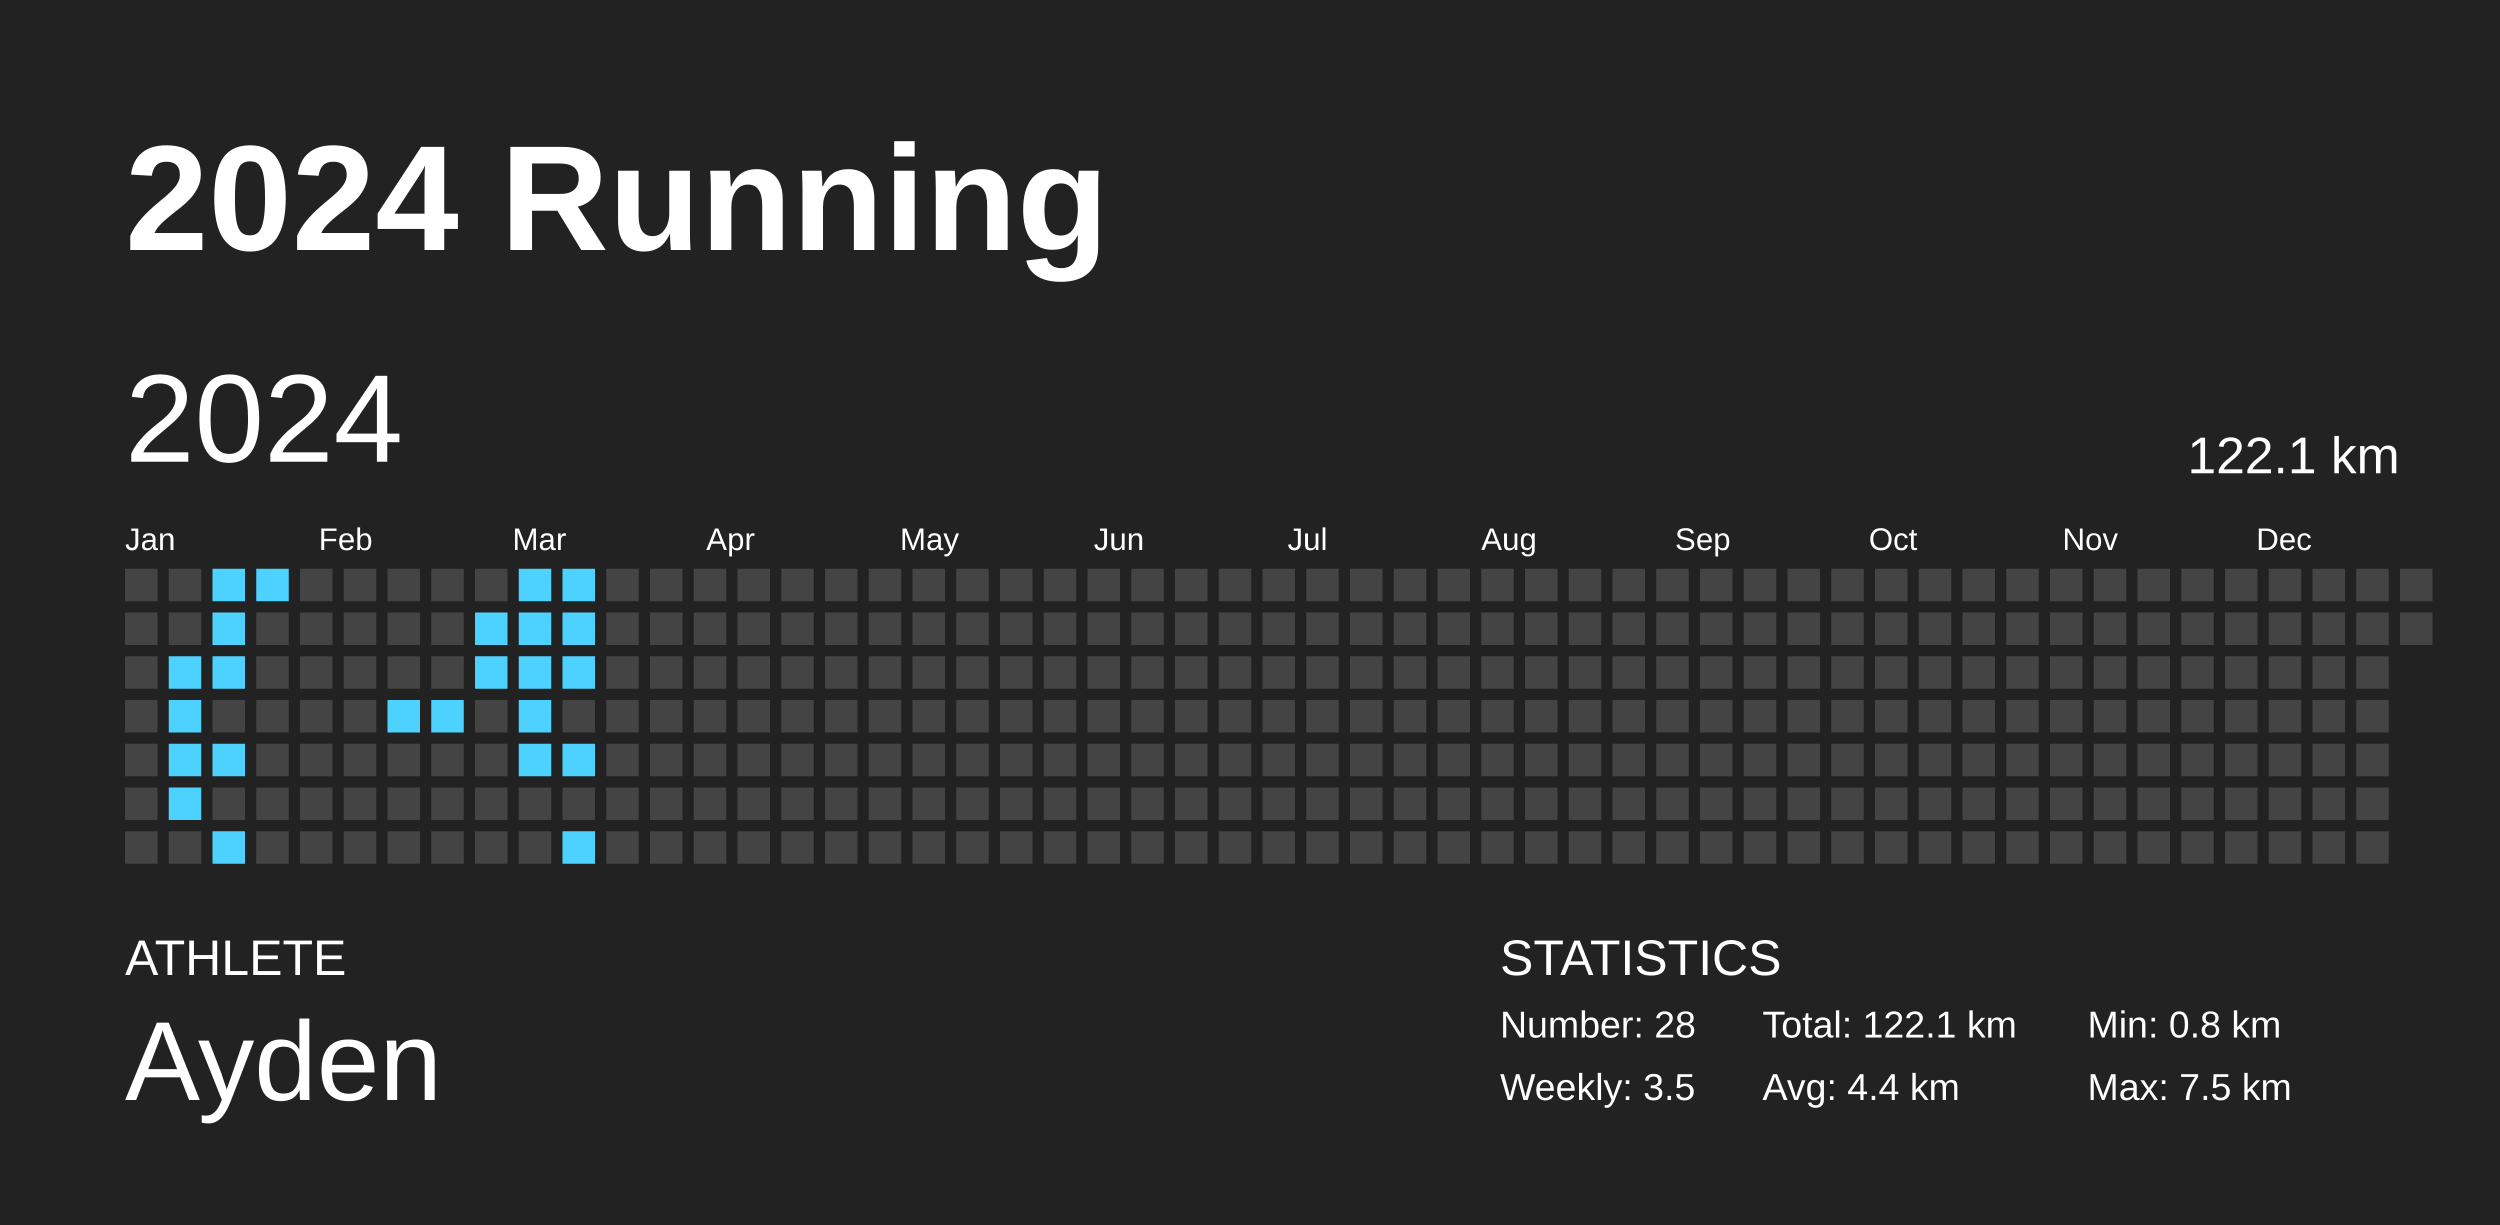
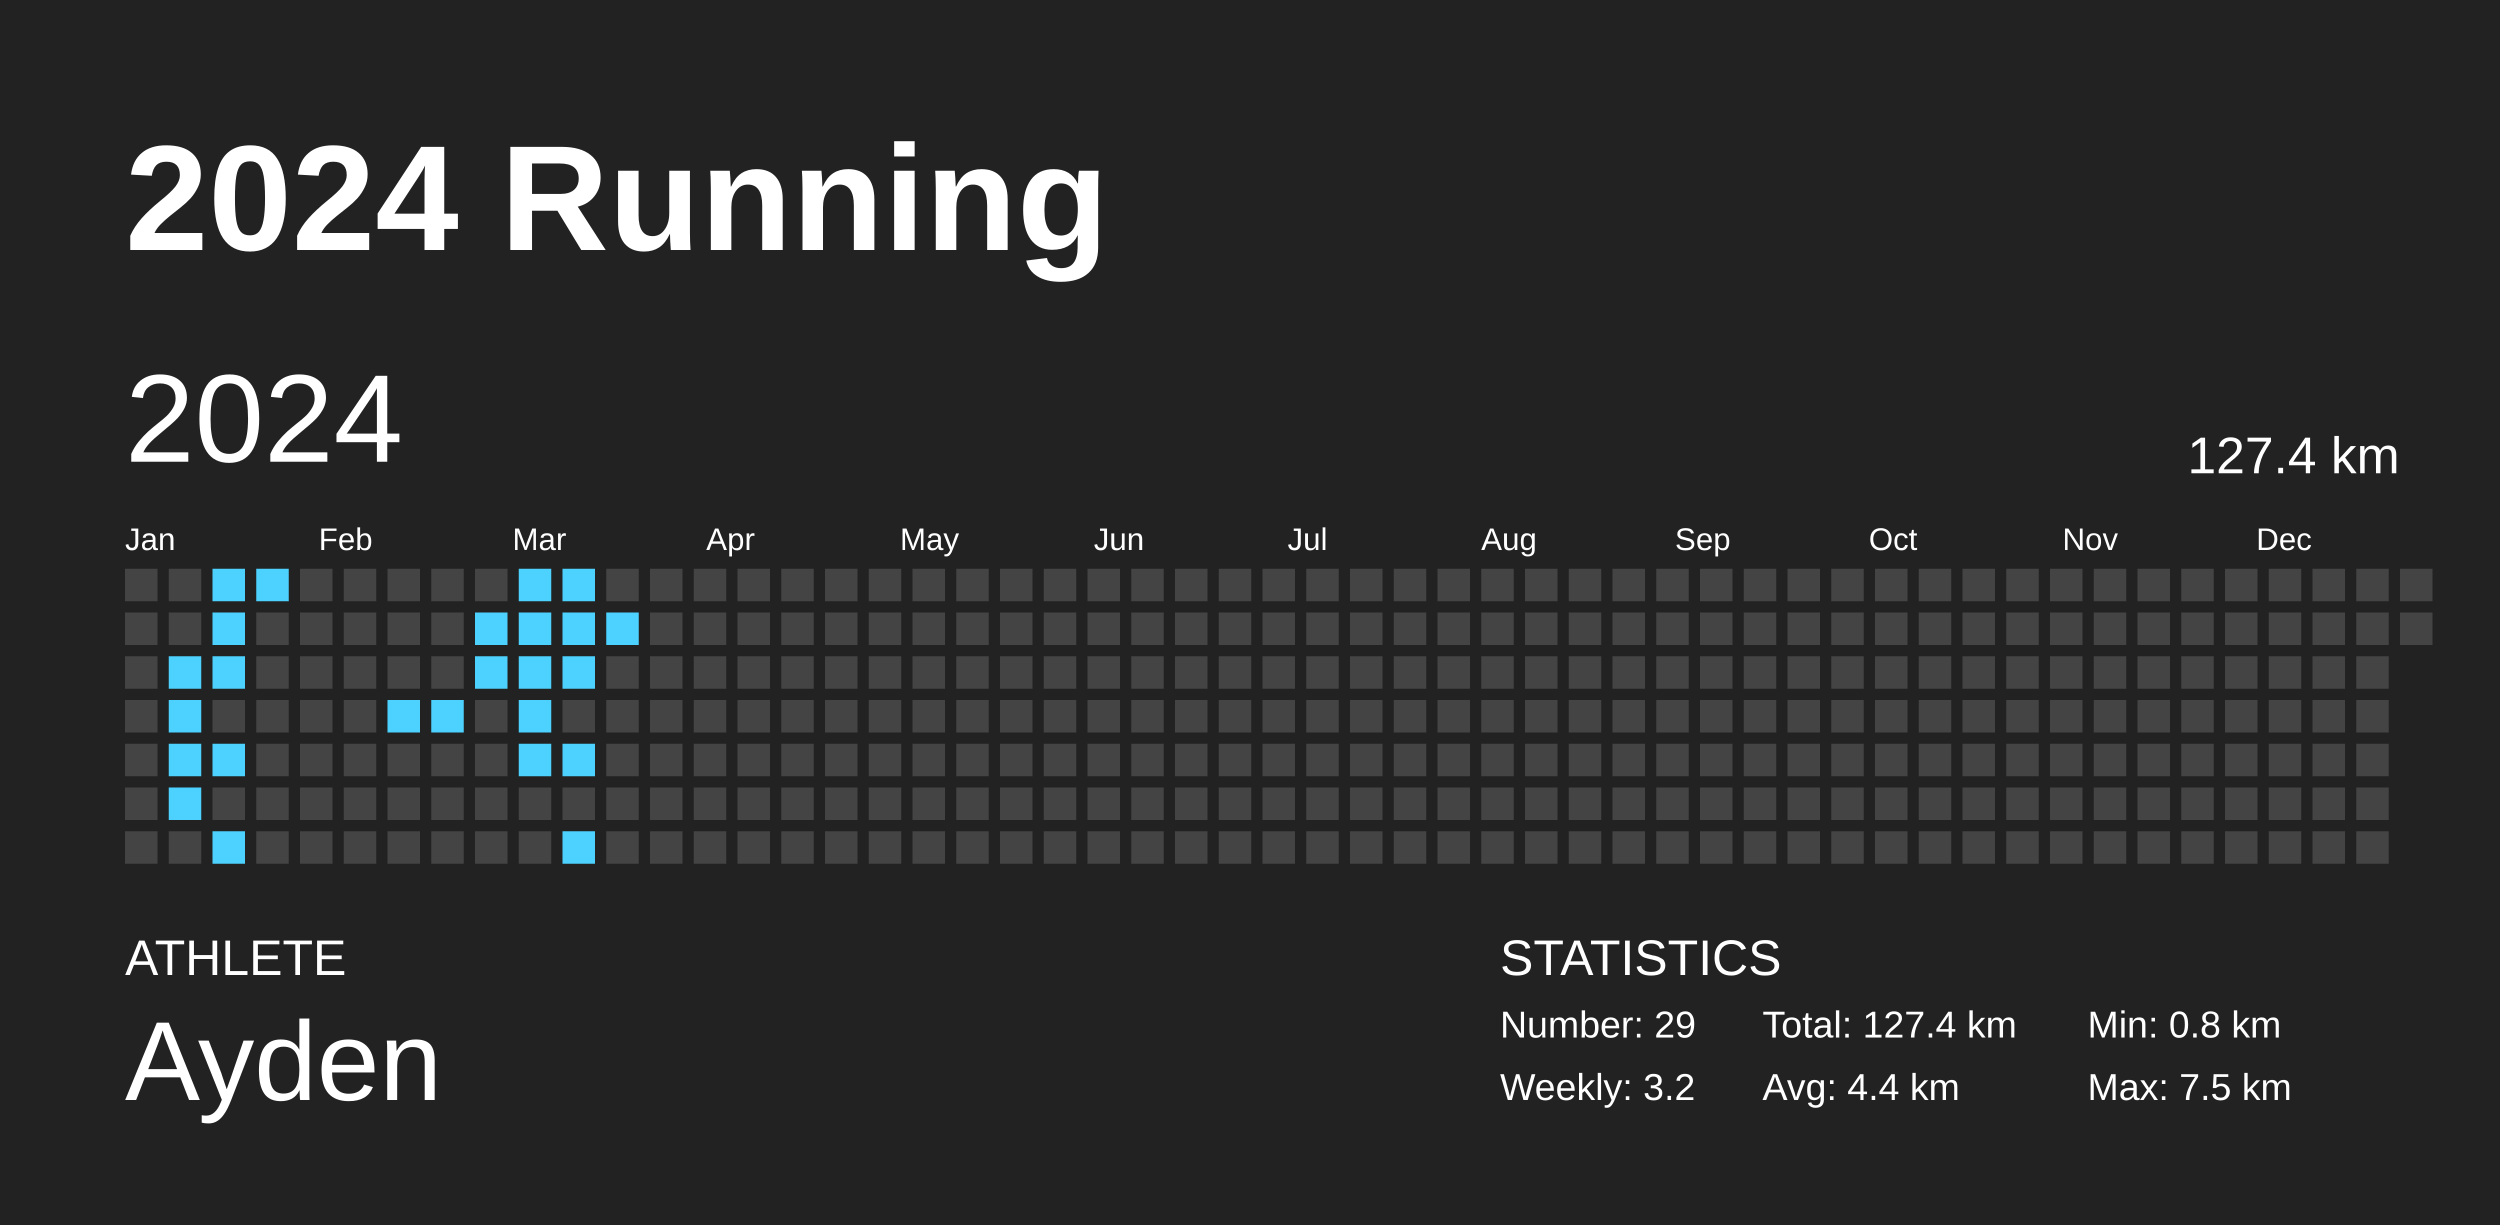
<svg xmlns="http://www.w3.org/2000/svg" baseProfile="full" height="98mm" version="1.1" viewBox="0,0,200,98" width="200mm">
  <defs />
  <rect fill="#222222" height="98" width="200" x="0" y="0" />
  <text fill="#FFFFFF" style="font-size:12px; font-family:Arial; font-weight:bold;" x="10" y="20">2024 Running</text>
  <text fill="#FFFFFF" style="font-size:4px; font-family:Arial" x="10" y="78">ATHLETE</text>
  <text fill="#FFFFFF" style="font-size:9px; font-family:Arial" x="10" y="88">Ayden</text>
  <text fill="#FFFFFF" style="font-size:4px; font-family:Arial" x="120" y="78">STATISTICS</text>
-   <text fill="#FFFFFF" style="font-size:3px; font-family:Arial" x="120" y="83">Number: 28</text>
-   <text fill="#FFFFFF" style="font-size:3px; font-family:Arial" x="120" y="88">Weekly: 3.5</text>
-   <text fill="#FFFFFF" style="font-size:3px; font-family:Arial" x="141" y="83">Total: 122.1 km</text>
+   <text fill="#FFFFFF" style="font-size:3px; font-family:Arial" x="120" y="83">Number: 29</text>
+   <text fill="#FFFFFF" style="font-size:3px; font-family:Arial" x="120" y="88">Weekly: 3.2</text>
+   <text fill="#FFFFFF" style="font-size:3px; font-family:Arial" x="141" y="83">Total: 127.4 km</text>
  <text fill="#FFFFFF" style="font-size:3px; font-family:Arial" x="141" y="88">Avg: 4.4 km</text>
  <text fill="#FFFFFF" style="font-size:3px; font-family:Arial" x="167" y="83">Min: 0.8 km</text>
  <text fill="#FFFFFF" style="font-size:3px; font-family:Arial" x="167" y="88">Max: 7.5 km</text>
  <text dominant-baseline="hanging" fill="#FFFFFF" style="font-size:10.0px; font-family:Arial;" x="10" y="30">2024</text>
-   <text dominant-baseline="hanging" fill="#FFFFFF" style="font-size:4.125px; font-family:Arial;" x="175" y="35">122.1 km</text>
+   <text dominant-baseline="hanging" fill="#FFFFFF" style="font-size:4.125px; font-family:Arial;" x="175" y="35">127.4 km</text>
  <text fill="#FFFFFF" style="font-size:2.5px; font-family:Arial" x="10.0" y="44">Jan</text>
  <text fill="#FFFFFF" style="font-size:2.5px; font-family:Arial" x="25.5" y="44">Feb</text>
  <text fill="#FFFFFF" style="font-size:2.5px; font-family:Arial" x="41.0" y="44">Mar</text>
  <text fill="#FFFFFF" style="font-size:2.5px; font-family:Arial" x="56.5" y="44">Apr</text>
  <text fill="#FFFFFF" style="font-size:2.5px; font-family:Arial" x="72.0" y="44">May</text>
  <text fill="#FFFFFF" style="font-size:2.5px; font-family:Arial" x="87.5" y="44">Jun</text>
  <text fill="#FFFFFF" style="font-size:2.5px; font-family:Arial" x="103.0" y="44">Jul</text>
  <text fill="#FFFFFF" style="font-size:2.5px; font-family:Arial" x="118.5" y="44">Aug</text>
  <text fill="#FFFFFF" style="font-size:2.5px; font-family:Arial" x="134.0" y="44">Sep</text>
  <text fill="#FFFFFF" style="font-size:2.5px; font-family:Arial" x="149.5" y="44">Oct</text>
  <text fill="#FFFFFF" style="font-size:2.5px; font-family:Arial" x="165.0" y="44">Nov</text>
  <text fill="#FFFFFF" style="font-size:2.5px; font-family:Arial" x="180.5" y="44">Dec</text>
  <rect fill="#444444" height="2.6" width="2.6" x="10.0" y="45.5" />
  <rect fill="#444444" height="2.6" width="2.6" x="10.0" y="49.0" />
  <rect fill="#444444" height="2.6" width="2.6" x="10.0" y="52.5" />
  <rect fill="#444444" height="2.6" width="2.6" x="10.0" y="56.0" />
  <rect fill="#444444" height="2.6" width="2.6" x="10.0" y="59.5" />
  <rect fill="#444444" height="2.6" width="2.6" x="10.0" y="63.0" />
  <rect fill="#444444" height="2.6" width="2.6" x="10.0" y="66.5" />
  <rect fill="#444444" height="2.6" width="2.6" x="13.5" y="45.5" />
  <rect fill="#444444" height="2.6" width="2.6" x="13.5" y="49.0" />
  <rect fill="#4dd2ff" height="2.6" width="2.6" x="13.5" y="52.5" />
  <rect fill="#4dd2ff" height="2.6" width="2.6" x="13.5" y="56.0" />
  <rect fill="#4dd2ff" height="2.6" width="2.6" x="13.5" y="59.5" />
  <rect fill="#4dd2ff" height="2.6" width="2.6" x="13.5" y="63.0" />
  <rect fill="#444444" height="2.6" width="2.6" x="13.5" y="66.5" />
  <rect fill="#4dd2ff" height="2.6" width="2.6" x="17.0" y="45.5" />
  <rect fill="#4dd2ff" height="2.6" width="2.6" x="17.0" y="49.0" />
  <rect fill="#4dd2ff" height="2.6" width="2.6" x="17.0" y="52.5" />
  <rect fill="#444444" height="2.6" width="2.6" x="17.0" y="56.0" />
  <rect fill="#4dd2ff" height="2.6" width="2.6" x="17.0" y="59.5" />
  <rect fill="#444444" height="2.6" width="2.6" x="17.0" y="63.0" />
  <rect fill="#4dd2ff" height="2.6" width="2.6" x="17.0" y="66.5" />
  <rect fill="#4dd2ff" height="2.6" width="2.6" x="20.5" y="45.5" />
  <rect fill="#444444" height="2.6" width="2.6" x="20.5" y="49.0" />
  <rect fill="#444444" height="2.6" width="2.6" x="20.5" y="52.5" />
  <rect fill="#444444" height="2.6" width="2.6" x="20.5" y="56.0" />
  <rect fill="#444444" height="2.6" width="2.6" x="20.5" y="59.5" />
  <rect fill="#444444" height="2.6" width="2.6" x="20.5" y="63.0" />
  <rect fill="#444444" height="2.6" width="2.6" x="20.5" y="66.5" />
  <rect fill="#444444" height="2.6" width="2.6" x="24.0" y="45.5" />
  <rect fill="#444444" height="2.6" width="2.6" x="24.0" y="49.0" />
  <rect fill="#444444" height="2.6" width="2.6" x="24.0" y="52.5" />
  <rect fill="#444444" height="2.6" width="2.6" x="24.0" y="56.0" />
  <rect fill="#444444" height="2.6" width="2.6" x="24.0" y="59.5" />
  <rect fill="#444444" height="2.6" width="2.6" x="24.0" y="63.0" />
  <rect fill="#444444" height="2.6" width="2.6" x="24.0" y="66.5" />
  <rect fill="#444444" height="2.6" width="2.6" x="27.5" y="45.5" />
  <rect fill="#444444" height="2.6" width="2.6" x="27.5" y="49.0" />
  <rect fill="#444444" height="2.6" width="2.6" x="27.5" y="52.5" />
  <rect fill="#444444" height="2.6" width="2.6" x="27.5" y="56.0" />
  <rect fill="#444444" height="2.6" width="2.6" x="27.5" y="59.5" />
  <rect fill="#444444" height="2.6" width="2.6" x="27.5" y="63.0" />
  <rect fill="#444444" height="2.6" width="2.6" x="27.5" y="66.5" />
  <rect fill="#444444" height="2.6" width="2.6" x="31.0" y="45.5" />
  <rect fill="#444444" height="2.6" width="2.6" x="31.0" y="49.0" />
  <rect fill="#444444" height="2.6" width="2.6" x="31.0" y="52.5" />
  <rect fill="#4dd2ff" height="2.6" width="2.6" x="31.0" y="56.0" />
  <rect fill="#444444" height="2.6" width="2.6" x="31.0" y="59.5" />
  <rect fill="#444444" height="2.6" width="2.6" x="31.0" y="63.0" />
  <rect fill="#444444" height="2.6" width="2.6" x="31.0" y="66.5" />
  <rect fill="#444444" height="2.6" width="2.6" x="34.5" y="45.5" />
  <rect fill="#444444" height="2.6" width="2.6" x="34.5" y="49.0" />
  <rect fill="#444444" height="2.6" width="2.6" x="34.5" y="52.5" />
  <rect fill="#4dd2ff" height="2.6" width="2.6" x="34.5" y="56.0" />
  <rect fill="#444444" height="2.6" width="2.6" x="34.5" y="59.5" />
  <rect fill="#444444" height="2.6" width="2.6" x="34.5" y="63.0" />
  <rect fill="#444444" height="2.6" width="2.6" x="34.5" y="66.5" />
  <rect fill="#444444" height="2.6" width="2.6" x="38.0" y="45.5" />
  <rect fill="#4dd2ff" height="2.6" width="2.6" x="38.0" y="49.0" />
  <rect fill="#4dd2ff" height="2.6" width="2.6" x="38.0" y="52.5" />
  <rect fill="#444444" height="2.6" width="2.6" x="38.0" y="56.0" />
  <rect fill="#444444" height="2.6" width="2.6" x="38.0" y="59.5" />
  <rect fill="#444444" height="2.6" width="2.6" x="38.0" y="63.0" />
  <rect fill="#444444" height="2.6" width="2.6" x="38.0" y="66.5" />
  <rect fill="#4dd2ff" height="2.6" width="2.6" x="41.5" y="45.5" />
  <rect fill="#4dd2ff" height="2.6" width="2.6" x="41.5" y="49.0" />
  <rect fill="#4dd2ff" height="2.6" width="2.6" x="41.5" y="52.5" />
  <rect fill="#4dd2ff" height="2.6" width="2.6" x="41.5" y="56.0" />
  <rect fill="#4dd2ff" height="2.6" width="2.6" x="41.5" y="59.5" />
  <rect fill="#444444" height="2.6" width="2.6" x="41.5" y="63.0" />
  <rect fill="#444444" height="2.6" width="2.6" x="41.5" y="66.5" />
  <rect fill="#4dd2ff" height="2.6" width="2.6" x="45.0" y="45.5" />
  <rect fill="#4dd2ff" height="2.6" width="2.6" x="45.0" y="49.0" />
  <rect fill="#4dd2ff" height="2.6" width="2.6" x="45.0" y="52.5" />
  <rect fill="#444444" height="2.6" width="2.6" x="45.0" y="56.0" />
  <rect fill="#4dd2ff" height="2.6" width="2.6" x="45.0" y="59.5" />
  <rect fill="#444444" height="2.6" width="2.6" x="45.0" y="63.0" />
  <rect fill="#4dd2ff" height="2.6" width="2.6" x="45.0" y="66.5" />
  <rect fill="#444444" height="2.6" width="2.6" x="48.5" y="45.5" />
-   <rect fill="#444444" height="2.6" width="2.6" x="48.5" y="49.0" />
+   <rect fill="#4dd2ff" height="2.6" width="2.6" x="48.5" y="49.0" />
  <rect fill="#444444" height="2.6" width="2.6" x="48.5" y="52.5" />
  <rect fill="#444444" height="2.6" width="2.6" x="48.5" y="56.0" />
  <rect fill="#444444" height="2.6" width="2.6" x="48.5" y="59.5" />
  <rect fill="#444444" height="2.6" width="2.6" x="48.5" y="63.0" />
  <rect fill="#444444" height="2.6" width="2.6" x="48.5" y="66.5" />
  <rect fill="#444444" height="2.6" width="2.6" x="52.0" y="45.5" />
  <rect fill="#444444" height="2.6" width="2.6" x="52.0" y="49.0" />
  <rect fill="#444444" height="2.6" width="2.6" x="52.0" y="52.5" />
  <rect fill="#444444" height="2.6" width="2.6" x="52.0" y="56.0" />
  <rect fill="#444444" height="2.6" width="2.6" x="52.0" y="59.5" />
  <rect fill="#444444" height="2.6" width="2.6" x="52.0" y="63.0" />
  <rect fill="#444444" height="2.6" width="2.6" x="52.0" y="66.5" />
  <rect fill="#444444" height="2.6" width="2.6" x="55.5" y="45.5" />
  <rect fill="#444444" height="2.6" width="2.6" x="55.5" y="49.0" />
  <rect fill="#444444" height="2.6" width="2.6" x="55.5" y="52.5" />
  <rect fill="#444444" height="2.6" width="2.6" x="55.5" y="56.0" />
  <rect fill="#444444" height="2.6" width="2.6" x="55.5" y="59.5" />
  <rect fill="#444444" height="2.6" width="2.6" x="55.5" y="63.0" />
  <rect fill="#444444" height="2.6" width="2.6" x="55.5" y="66.5" />
  <rect fill="#444444" height="2.6" width="2.6" x="59.0" y="45.5" />
  <rect fill="#444444" height="2.6" width="2.6" x="59.0" y="49.0" />
  <rect fill="#444444" height="2.6" width="2.6" x="59.0" y="52.5" />
  <rect fill="#444444" height="2.6" width="2.6" x="59.0" y="56.0" />
  <rect fill="#444444" height="2.6" width="2.6" x="59.0" y="59.5" />
  <rect fill="#444444" height="2.6" width="2.6" x="59.0" y="63.0" />
  <rect fill="#444444" height="2.6" width="2.6" x="59.0" y="66.5" />
  <rect fill="#444444" height="2.6" width="2.6" x="62.5" y="45.5" />
  <rect fill="#444444" height="2.6" width="2.6" x="62.5" y="49.0" />
  <rect fill="#444444" height="2.6" width="2.6" x="62.5" y="52.5" />
  <rect fill="#444444" height="2.6" width="2.6" x="62.5" y="56.0" />
  <rect fill="#444444" height="2.6" width="2.6" x="62.5" y="59.5" />
  <rect fill="#444444" height="2.6" width="2.6" x="62.5" y="63.0" />
  <rect fill="#444444" height="2.6" width="2.6" x="62.5" y="66.5" />
  <rect fill="#444444" height="2.6" width="2.6" x="66.0" y="45.5" />
  <rect fill="#444444" height="2.6" width="2.6" x="66.0" y="49.0" />
  <rect fill="#444444" height="2.6" width="2.6" x="66.0" y="52.5" />
  <rect fill="#444444" height="2.6" width="2.6" x="66.0" y="56.0" />
  <rect fill="#444444" height="2.6" width="2.6" x="66.0" y="59.5" />
  <rect fill="#444444" height="2.6" width="2.6" x="66.0" y="63.0" />
  <rect fill="#444444" height="2.6" width="2.6" x="66.0" y="66.5" />
  <rect fill="#444444" height="2.6" width="2.6" x="69.5" y="45.5" />
  <rect fill="#444444" height="2.6" width="2.6" x="69.5" y="49.0" />
  <rect fill="#444444" height="2.6" width="2.6" x="69.5" y="52.5" />
  <rect fill="#444444" height="2.6" width="2.6" x="69.5" y="56.0" />
  <rect fill="#444444" height="2.6" width="2.6" x="69.5" y="59.5" />
  <rect fill="#444444" height="2.6" width="2.6" x="69.5" y="63.0" />
  <rect fill="#444444" height="2.6" width="2.6" x="69.5" y="66.5" />
  <rect fill="#444444" height="2.6" width="2.6" x="73.0" y="45.5" />
  <rect fill="#444444" height="2.6" width="2.6" x="73.0" y="49.0" />
  <rect fill="#444444" height="2.6" width="2.6" x="73.0" y="52.5" />
  <rect fill="#444444" height="2.6" width="2.6" x="73.0" y="56.0" />
  <rect fill="#444444" height="2.6" width="2.6" x="73.0" y="59.5" />
  <rect fill="#444444" height="2.6" width="2.6" x="73.0" y="63.0" />
  <rect fill="#444444" height="2.6" width="2.6" x="73.0" y="66.5" />
  <rect fill="#444444" height="2.6" width="2.6" x="76.5" y="45.5" />
  <rect fill="#444444" height="2.6" width="2.6" x="76.5" y="49.0" />
  <rect fill="#444444" height="2.6" width="2.6" x="76.5" y="52.5" />
  <rect fill="#444444" height="2.6" width="2.6" x="76.5" y="56.0" />
  <rect fill="#444444" height="2.6" width="2.6" x="76.5" y="59.5" />
  <rect fill="#444444" height="2.6" width="2.6" x="76.5" y="63.0" />
  <rect fill="#444444" height="2.6" width="2.6" x="76.5" y="66.5" />
  <rect fill="#444444" height="2.6" width="2.6" x="80.0" y="45.5" />
  <rect fill="#444444" height="2.6" width="2.6" x="80.0" y="49.0" />
  <rect fill="#444444" height="2.6" width="2.6" x="80.0" y="52.5" />
  <rect fill="#444444" height="2.6" width="2.6" x="80.0" y="56.0" />
  <rect fill="#444444" height="2.6" width="2.6" x="80.0" y="59.5" />
  <rect fill="#444444" height="2.6" width="2.6" x="80.0" y="63.0" />
  <rect fill="#444444" height="2.6" width="2.6" x="80.0" y="66.5" />
  <rect fill="#444444" height="2.6" width="2.6" x="83.5" y="45.5" />
  <rect fill="#444444" height="2.6" width="2.6" x="83.5" y="49.0" />
  <rect fill="#444444" height="2.6" width="2.6" x="83.5" y="52.5" />
  <rect fill="#444444" height="2.6" width="2.6" x="83.5" y="56.0" />
  <rect fill="#444444" height="2.6" width="2.6" x="83.5" y="59.5" />
  <rect fill="#444444" height="2.6" width="2.6" x="83.5" y="63.0" />
  <rect fill="#444444" height="2.6" width="2.6" x="83.5" y="66.5" />
  <rect fill="#444444" height="2.6" width="2.6" x="87.0" y="45.5" />
  <rect fill="#444444" height="2.6" width="2.6" x="87.0" y="49.0" />
  <rect fill="#444444" height="2.6" width="2.6" x="87.0" y="52.5" />
  <rect fill="#444444" height="2.6" width="2.6" x="87.0" y="56.0" />
  <rect fill="#444444" height="2.6" width="2.6" x="87.0" y="59.5" />
  <rect fill="#444444" height="2.6" width="2.6" x="87.0" y="63.0" />
  <rect fill="#444444" height="2.6" width="2.6" x="87.0" y="66.5" />
  <rect fill="#444444" height="2.6" width="2.6" x="90.5" y="45.5" />
  <rect fill="#444444" height="2.6" width="2.6" x="90.5" y="49.0" />
  <rect fill="#444444" height="2.6" width="2.6" x="90.5" y="52.5" />
  <rect fill="#444444" height="2.6" width="2.6" x="90.5" y="56.0" />
  <rect fill="#444444" height="2.6" width="2.6" x="90.5" y="59.5" />
  <rect fill="#444444" height="2.6" width="2.6" x="90.5" y="63.0" />
  <rect fill="#444444" height="2.6" width="2.6" x="90.5" y="66.5" />
  <rect fill="#444444" height="2.6" width="2.6" x="94.0" y="45.5" />
  <rect fill="#444444" height="2.6" width="2.6" x="94.0" y="49.0" />
  <rect fill="#444444" height="2.6" width="2.6" x="94.0" y="52.5" />
  <rect fill="#444444" height="2.6" width="2.6" x="94.0" y="56.0" />
  <rect fill="#444444" height="2.6" width="2.6" x="94.0" y="59.5" />
  <rect fill="#444444" height="2.6" width="2.6" x="94.0" y="63.0" />
  <rect fill="#444444" height="2.6" width="2.6" x="94.0" y="66.5" />
  <rect fill="#444444" height="2.6" width="2.6" x="97.5" y="45.5" />
  <rect fill="#444444" height="2.6" width="2.6" x="97.5" y="49.0" />
  <rect fill="#444444" height="2.6" width="2.6" x="97.5" y="52.5" />
  <rect fill="#444444" height="2.6" width="2.6" x="97.5" y="56.0" />
  <rect fill="#444444" height="2.6" width="2.6" x="97.5" y="59.5" />
  <rect fill="#444444" height="2.6" width="2.6" x="97.5" y="63.0" />
  <rect fill="#444444" height="2.6" width="2.6" x="97.5" y="66.5" />
  <rect fill="#444444" height="2.6" width="2.6" x="101.0" y="45.5" />
  <rect fill="#444444" height="2.6" width="2.6" x="101.0" y="49.0" />
  <rect fill="#444444" height="2.6" width="2.6" x="101.0" y="52.5" />
  <rect fill="#444444" height="2.6" width="2.6" x="101.0" y="56.0" />
  <rect fill="#444444" height="2.6" width="2.6" x="101.0" y="59.5" />
  <rect fill="#444444" height="2.6" width="2.6" x="101.0" y="63.0" />
  <rect fill="#444444" height="2.6" width="2.6" x="101.0" y="66.5" />
  <rect fill="#444444" height="2.6" width="2.6" x="104.5" y="45.5" />
  <rect fill="#444444" height="2.6" width="2.6" x="104.5" y="49.0" />
  <rect fill="#444444" height="2.6" width="2.6" x="104.5" y="52.5" />
  <rect fill="#444444" height="2.6" width="2.6" x="104.5" y="56.0" />
  <rect fill="#444444" height="2.6" width="2.6" x="104.5" y="59.5" />
  <rect fill="#444444" height="2.6" width="2.6" x="104.5" y="63.0" />
  <rect fill="#444444" height="2.6" width="2.6" x="104.5" y="66.5" />
  <rect fill="#444444" height="2.6" width="2.6" x="108.0" y="45.5" />
  <rect fill="#444444" height="2.6" width="2.6" x="108.0" y="49.0" />
  <rect fill="#444444" height="2.6" width="2.6" x="108.0" y="52.5" />
  <rect fill="#444444" height="2.6" width="2.6" x="108.0" y="56.0" />
  <rect fill="#444444" height="2.6" width="2.6" x="108.0" y="59.5" />
  <rect fill="#444444" height="2.6" width="2.6" x="108.0" y="63.0" />
  <rect fill="#444444" height="2.6" width="2.6" x="108.0" y="66.5" />
  <rect fill="#444444" height="2.6" width="2.6" x="111.5" y="45.5" />
  <rect fill="#444444" height="2.6" width="2.6" x="111.5" y="49.0" />
  <rect fill="#444444" height="2.6" width="2.6" x="111.5" y="52.5" />
  <rect fill="#444444" height="2.6" width="2.6" x="111.5" y="56.0" />
  <rect fill="#444444" height="2.6" width="2.6" x="111.5" y="59.5" />
  <rect fill="#444444" height="2.6" width="2.6" x="111.5" y="63.0" />
  <rect fill="#444444" height="2.6" width="2.6" x="111.5" y="66.5" />
  <rect fill="#444444" height="2.6" width="2.6" x="115.0" y="45.5" />
  <rect fill="#444444" height="2.6" width="2.6" x="115.0" y="49.0" />
  <rect fill="#444444" height="2.6" width="2.6" x="115.0" y="52.5" />
  <rect fill="#444444" height="2.6" width="2.6" x="115.0" y="56.0" />
  <rect fill="#444444" height="2.6" width="2.6" x="115.0" y="59.5" />
  <rect fill="#444444" height="2.6" width="2.6" x="115.0" y="63.0" />
  <rect fill="#444444" height="2.6" width="2.6" x="115.0" y="66.5" />
  <rect fill="#444444" height="2.6" width="2.6" x="118.5" y="45.5" />
  <rect fill="#444444" height="2.6" width="2.6" x="118.5" y="49.0" />
  <rect fill="#444444" height="2.6" width="2.6" x="118.5" y="52.5" />
  <rect fill="#444444" height="2.6" width="2.6" x="118.5" y="56.0" />
  <rect fill="#444444" height="2.6" width="2.6" x="118.5" y="59.5" />
  <rect fill="#444444" height="2.6" width="2.6" x="118.5" y="63.0" />
  <rect fill="#444444" height="2.6" width="2.6" x="118.5" y="66.5" />
  <rect fill="#444444" height="2.6" width="2.6" x="122.0" y="45.5" />
  <rect fill="#444444" height="2.6" width="2.6" x="122.0" y="49.0" />
  <rect fill="#444444" height="2.6" width="2.6" x="122.0" y="52.5" />
  <rect fill="#444444" height="2.6" width="2.6" x="122.0" y="56.0" />
  <rect fill="#444444" height="2.6" width="2.6" x="122.0" y="59.5" />
  <rect fill="#444444" height="2.6" width="2.6" x="122.0" y="63.0" />
  <rect fill="#444444" height="2.6" width="2.6" x="122.0" y="66.5" />
  <rect fill="#444444" height="2.6" width="2.6" x="125.5" y="45.5" />
  <rect fill="#444444" height="2.6" width="2.6" x="125.5" y="49.0" />
  <rect fill="#444444" height="2.6" width="2.6" x="125.5" y="52.5" />
  <rect fill="#444444" height="2.6" width="2.6" x="125.5" y="56.0" />
  <rect fill="#444444" height="2.6" width="2.6" x="125.5" y="59.5" />
  <rect fill="#444444" height="2.6" width="2.6" x="125.5" y="63.0" />
  <rect fill="#444444" height="2.6" width="2.6" x="125.5" y="66.5" />
  <rect fill="#444444" height="2.6" width="2.6" x="129.0" y="45.5" />
  <rect fill="#444444" height="2.6" width="2.6" x="129.0" y="49.0" />
  <rect fill="#444444" height="2.6" width="2.6" x="129.0" y="52.5" />
  <rect fill="#444444" height="2.6" width="2.6" x="129.0" y="56.0" />
  <rect fill="#444444" height="2.6" width="2.6" x="129.0" y="59.5" />
  <rect fill="#444444" height="2.6" width="2.6" x="129.0" y="63.0" />
  <rect fill="#444444" height="2.6" width="2.6" x="129.0" y="66.5" />
  <rect fill="#444444" height="2.6" width="2.6" x="132.5" y="45.5" />
  <rect fill="#444444" height="2.6" width="2.6" x="132.5" y="49.0" />
  <rect fill="#444444" height="2.6" width="2.6" x="132.5" y="52.5" />
  <rect fill="#444444" height="2.6" width="2.6" x="132.5" y="56.0" />
  <rect fill="#444444" height="2.6" width="2.6" x="132.5" y="59.5" />
  <rect fill="#444444" height="2.6" width="2.6" x="132.5" y="63.0" />
  <rect fill="#444444" height="2.6" width="2.6" x="132.5" y="66.5" />
  <rect fill="#444444" height="2.6" width="2.6" x="136.0" y="45.5" />
  <rect fill="#444444" height="2.6" width="2.6" x="136.0" y="49.0" />
  <rect fill="#444444" height="2.6" width="2.6" x="136.0" y="52.5" />
  <rect fill="#444444" height="2.6" width="2.6" x="136.0" y="56.0" />
  <rect fill="#444444" height="2.6" width="2.6" x="136.0" y="59.5" />
  <rect fill="#444444" height="2.6" width="2.6" x="136.0" y="63.0" />
  <rect fill="#444444" height="2.6" width="2.6" x="136.0" y="66.5" />
  <rect fill="#444444" height="2.6" width="2.6" x="139.5" y="45.5" />
  <rect fill="#444444" height="2.6" width="2.6" x="139.5" y="49.0" />
  <rect fill="#444444" height="2.6" width="2.6" x="139.5" y="52.5" />
  <rect fill="#444444" height="2.6" width="2.6" x="139.5" y="56.0" />
  <rect fill="#444444" height="2.6" width="2.6" x="139.5" y="59.5" />
  <rect fill="#444444" height="2.6" width="2.6" x="139.5" y="63.0" />
  <rect fill="#444444" height="2.6" width="2.6" x="139.5" y="66.5" />
  <rect fill="#444444" height="2.6" width="2.6" x="143.0" y="45.5" />
  <rect fill="#444444" height="2.6" width="2.6" x="143.0" y="49.0" />
  <rect fill="#444444" height="2.6" width="2.6" x="143.0" y="52.5" />
  <rect fill="#444444" height="2.6" width="2.6" x="143.0" y="56.0" />
  <rect fill="#444444" height="2.6" width="2.6" x="143.0" y="59.5" />
  <rect fill="#444444" height="2.6" width="2.6" x="143.0" y="63.0" />
  <rect fill="#444444" height="2.6" width="2.6" x="143.0" y="66.5" />
  <rect fill="#444444" height="2.6" width="2.6" x="146.5" y="45.5" />
  <rect fill="#444444" height="2.6" width="2.6" x="146.5" y="49.0" />
  <rect fill="#444444" height="2.6" width="2.6" x="146.5" y="52.5" />
  <rect fill="#444444" height="2.6" width="2.6" x="146.5" y="56.0" />
  <rect fill="#444444" height="2.6" width="2.6" x="146.5" y="59.5" />
  <rect fill="#444444" height="2.6" width="2.6" x="146.5" y="63.0" />
  <rect fill="#444444" height="2.6" width="2.6" x="146.5" y="66.5" />
  <rect fill="#444444" height="2.6" width="2.6" x="150.0" y="45.5" />
  <rect fill="#444444" height="2.6" width="2.6" x="150.0" y="49.0" />
  <rect fill="#444444" height="2.6" width="2.6" x="150.0" y="52.5" />
  <rect fill="#444444" height="2.6" width="2.6" x="150.0" y="56.0" />
  <rect fill="#444444" height="2.6" width="2.6" x="150.0" y="59.5" />
  <rect fill="#444444" height="2.6" width="2.6" x="150.0" y="63.0" />
  <rect fill="#444444" height="2.6" width="2.6" x="150.0" y="66.5" />
  <rect fill="#444444" height="2.6" width="2.6" x="153.5" y="45.5" />
  <rect fill="#444444" height="2.6" width="2.6" x="153.5" y="49.0" />
  <rect fill="#444444" height="2.6" width="2.6" x="153.5" y="52.5" />
  <rect fill="#444444" height="2.6" width="2.6" x="153.5" y="56.0" />
  <rect fill="#444444" height="2.6" width="2.6" x="153.5" y="59.5" />
  <rect fill="#444444" height="2.6" width="2.6" x="153.5" y="63.0" />
  <rect fill="#444444" height="2.6" width="2.6" x="153.5" y="66.5" />
  <rect fill="#444444" height="2.6" width="2.6" x="157.0" y="45.5" />
  <rect fill="#444444" height="2.6" width="2.6" x="157.0" y="49.0" />
  <rect fill="#444444" height="2.6" width="2.6" x="157.0" y="52.5" />
  <rect fill="#444444" height="2.6" width="2.6" x="157.0" y="56.0" />
  <rect fill="#444444" height="2.6" width="2.6" x="157.0" y="59.5" />
  <rect fill="#444444" height="2.6" width="2.6" x="157.0" y="63.0" />
  <rect fill="#444444" height="2.6" width="2.6" x="157.0" y="66.5" />
  <rect fill="#444444" height="2.6" width="2.6" x="160.5" y="45.5" />
  <rect fill="#444444" height="2.6" width="2.6" x="160.5" y="49.0" />
  <rect fill="#444444" height="2.6" width="2.6" x="160.5" y="52.5" />
  <rect fill="#444444" height="2.6" width="2.6" x="160.5" y="56.0" />
  <rect fill="#444444" height="2.6" width="2.6" x="160.5" y="59.5" />
  <rect fill="#444444" height="2.6" width="2.6" x="160.5" y="63.0" />
  <rect fill="#444444" height="2.6" width="2.6" x="160.5" y="66.5" />
  <rect fill="#444444" height="2.6" width="2.6" x="164.0" y="45.5" />
  <rect fill="#444444" height="2.6" width="2.6" x="164.0" y="49.0" />
  <rect fill="#444444" height="2.6" width="2.6" x="164.0" y="52.5" />
  <rect fill="#444444" height="2.6" width="2.6" x="164.0" y="56.0" />
  <rect fill="#444444" height="2.6" width="2.6" x="164.0" y="59.5" />
  <rect fill="#444444" height="2.6" width="2.6" x="164.0" y="63.0" />
  <rect fill="#444444" height="2.6" width="2.6" x="164.0" y="66.5" />
  <rect fill="#444444" height="2.6" width="2.6" x="167.5" y="45.5" />
  <rect fill="#444444" height="2.6" width="2.6" x="167.5" y="49.0" />
  <rect fill="#444444" height="2.6" width="2.6" x="167.5" y="52.5" />
  <rect fill="#444444" height="2.6" width="2.6" x="167.5" y="56.0" />
  <rect fill="#444444" height="2.6" width="2.6" x="167.5" y="59.5" />
  <rect fill="#444444" height="2.6" width="2.6" x="167.5" y="63.0" />
  <rect fill="#444444" height="2.6" width="2.6" x="167.5" y="66.5" />
  <rect fill="#444444" height="2.6" width="2.6" x="171.0" y="45.5" />
  <rect fill="#444444" height="2.6" width="2.6" x="171.0" y="49.0" />
  <rect fill="#444444" height="2.6" width="2.6" x="171.0" y="52.5" />
  <rect fill="#444444" height="2.6" width="2.6" x="171.0" y="56.0" />
  <rect fill="#444444" height="2.6" width="2.6" x="171.0" y="59.5" />
  <rect fill="#444444" height="2.6" width="2.6" x="171.0" y="63.0" />
  <rect fill="#444444" height="2.6" width="2.6" x="171.0" y="66.5" />
  <rect fill="#444444" height="2.6" width="2.6" x="174.5" y="45.5" />
  <rect fill="#444444" height="2.6" width="2.6" x="174.5" y="49.0" />
  <rect fill="#444444" height="2.6" width="2.6" x="174.5" y="52.5" />
  <rect fill="#444444" height="2.6" width="2.6" x="174.5" y="56.0" />
  <rect fill="#444444" height="2.6" width="2.6" x="174.5" y="59.5" />
  <rect fill="#444444" height="2.6" width="2.6" x="174.5" y="63.0" />
  <rect fill="#444444" height="2.6" width="2.6" x="174.5" y="66.5" />
  <rect fill="#444444" height="2.6" width="2.6" x="178.0" y="45.5" />
  <rect fill="#444444" height="2.6" width="2.6" x="178.0" y="49.0" />
  <rect fill="#444444" height="2.6" width="2.6" x="178.0" y="52.5" />
  <rect fill="#444444" height="2.6" width="2.6" x="178.0" y="56.0" />
  <rect fill="#444444" height="2.6" width="2.6" x="178.0" y="59.5" />
  <rect fill="#444444" height="2.6" width="2.6" x="178.0" y="63.0" />
  <rect fill="#444444" height="2.6" width="2.6" x="178.0" y="66.5" />
  <rect fill="#444444" height="2.6" width="2.6" x="181.5" y="45.5" />
  <rect fill="#444444" height="2.6" width="2.6" x="181.5" y="49.0" />
  <rect fill="#444444" height="2.6" width="2.6" x="181.5" y="52.5" />
  <rect fill="#444444" height="2.6" width="2.6" x="181.5" y="56.0" />
  <rect fill="#444444" height="2.6" width="2.6" x="181.5" y="59.5" />
  <rect fill="#444444" height="2.6" width="2.6" x="181.5" y="63.0" />
  <rect fill="#444444" height="2.6" width="2.6" x="181.5" y="66.5" />
  <rect fill="#444444" height="2.6" width="2.6" x="185.0" y="45.5" />
  <rect fill="#444444" height="2.6" width="2.6" x="185.0" y="49.0" />
  <rect fill="#444444" height="2.6" width="2.6" x="185.0" y="52.5" />
  <rect fill="#444444" height="2.6" width="2.6" x="185.0" y="56.0" />
  <rect fill="#444444" height="2.6" width="2.6" x="185.0" y="59.5" />
  <rect fill="#444444" height="2.6" width="2.6" x="185.0" y="63.0" />
  <rect fill="#444444" height="2.6" width="2.6" x="185.0" y="66.5" />
  <rect fill="#444444" height="2.6" width="2.6" x="188.5" y="45.5" />
  <rect fill="#444444" height="2.6" width="2.6" x="188.5" y="49.0" />
  <rect fill="#444444" height="2.6" width="2.6" x="188.5" y="52.5" />
  <rect fill="#444444" height="2.6" width="2.6" x="188.5" y="56.0" />
  <rect fill="#444444" height="2.6" width="2.6" x="188.5" y="59.5" />
  <rect fill="#444444" height="2.6" width="2.6" x="188.5" y="63.0" />
  <rect fill="#444444" height="2.6" width="2.6" x="188.5" y="66.5" />
  <rect fill="#444444" height="2.6" width="2.6" x="192.0" y="45.5" />
  <rect fill="#444444" height="2.6" width="2.6" x="192.0" y="49.0" />
</svg>
